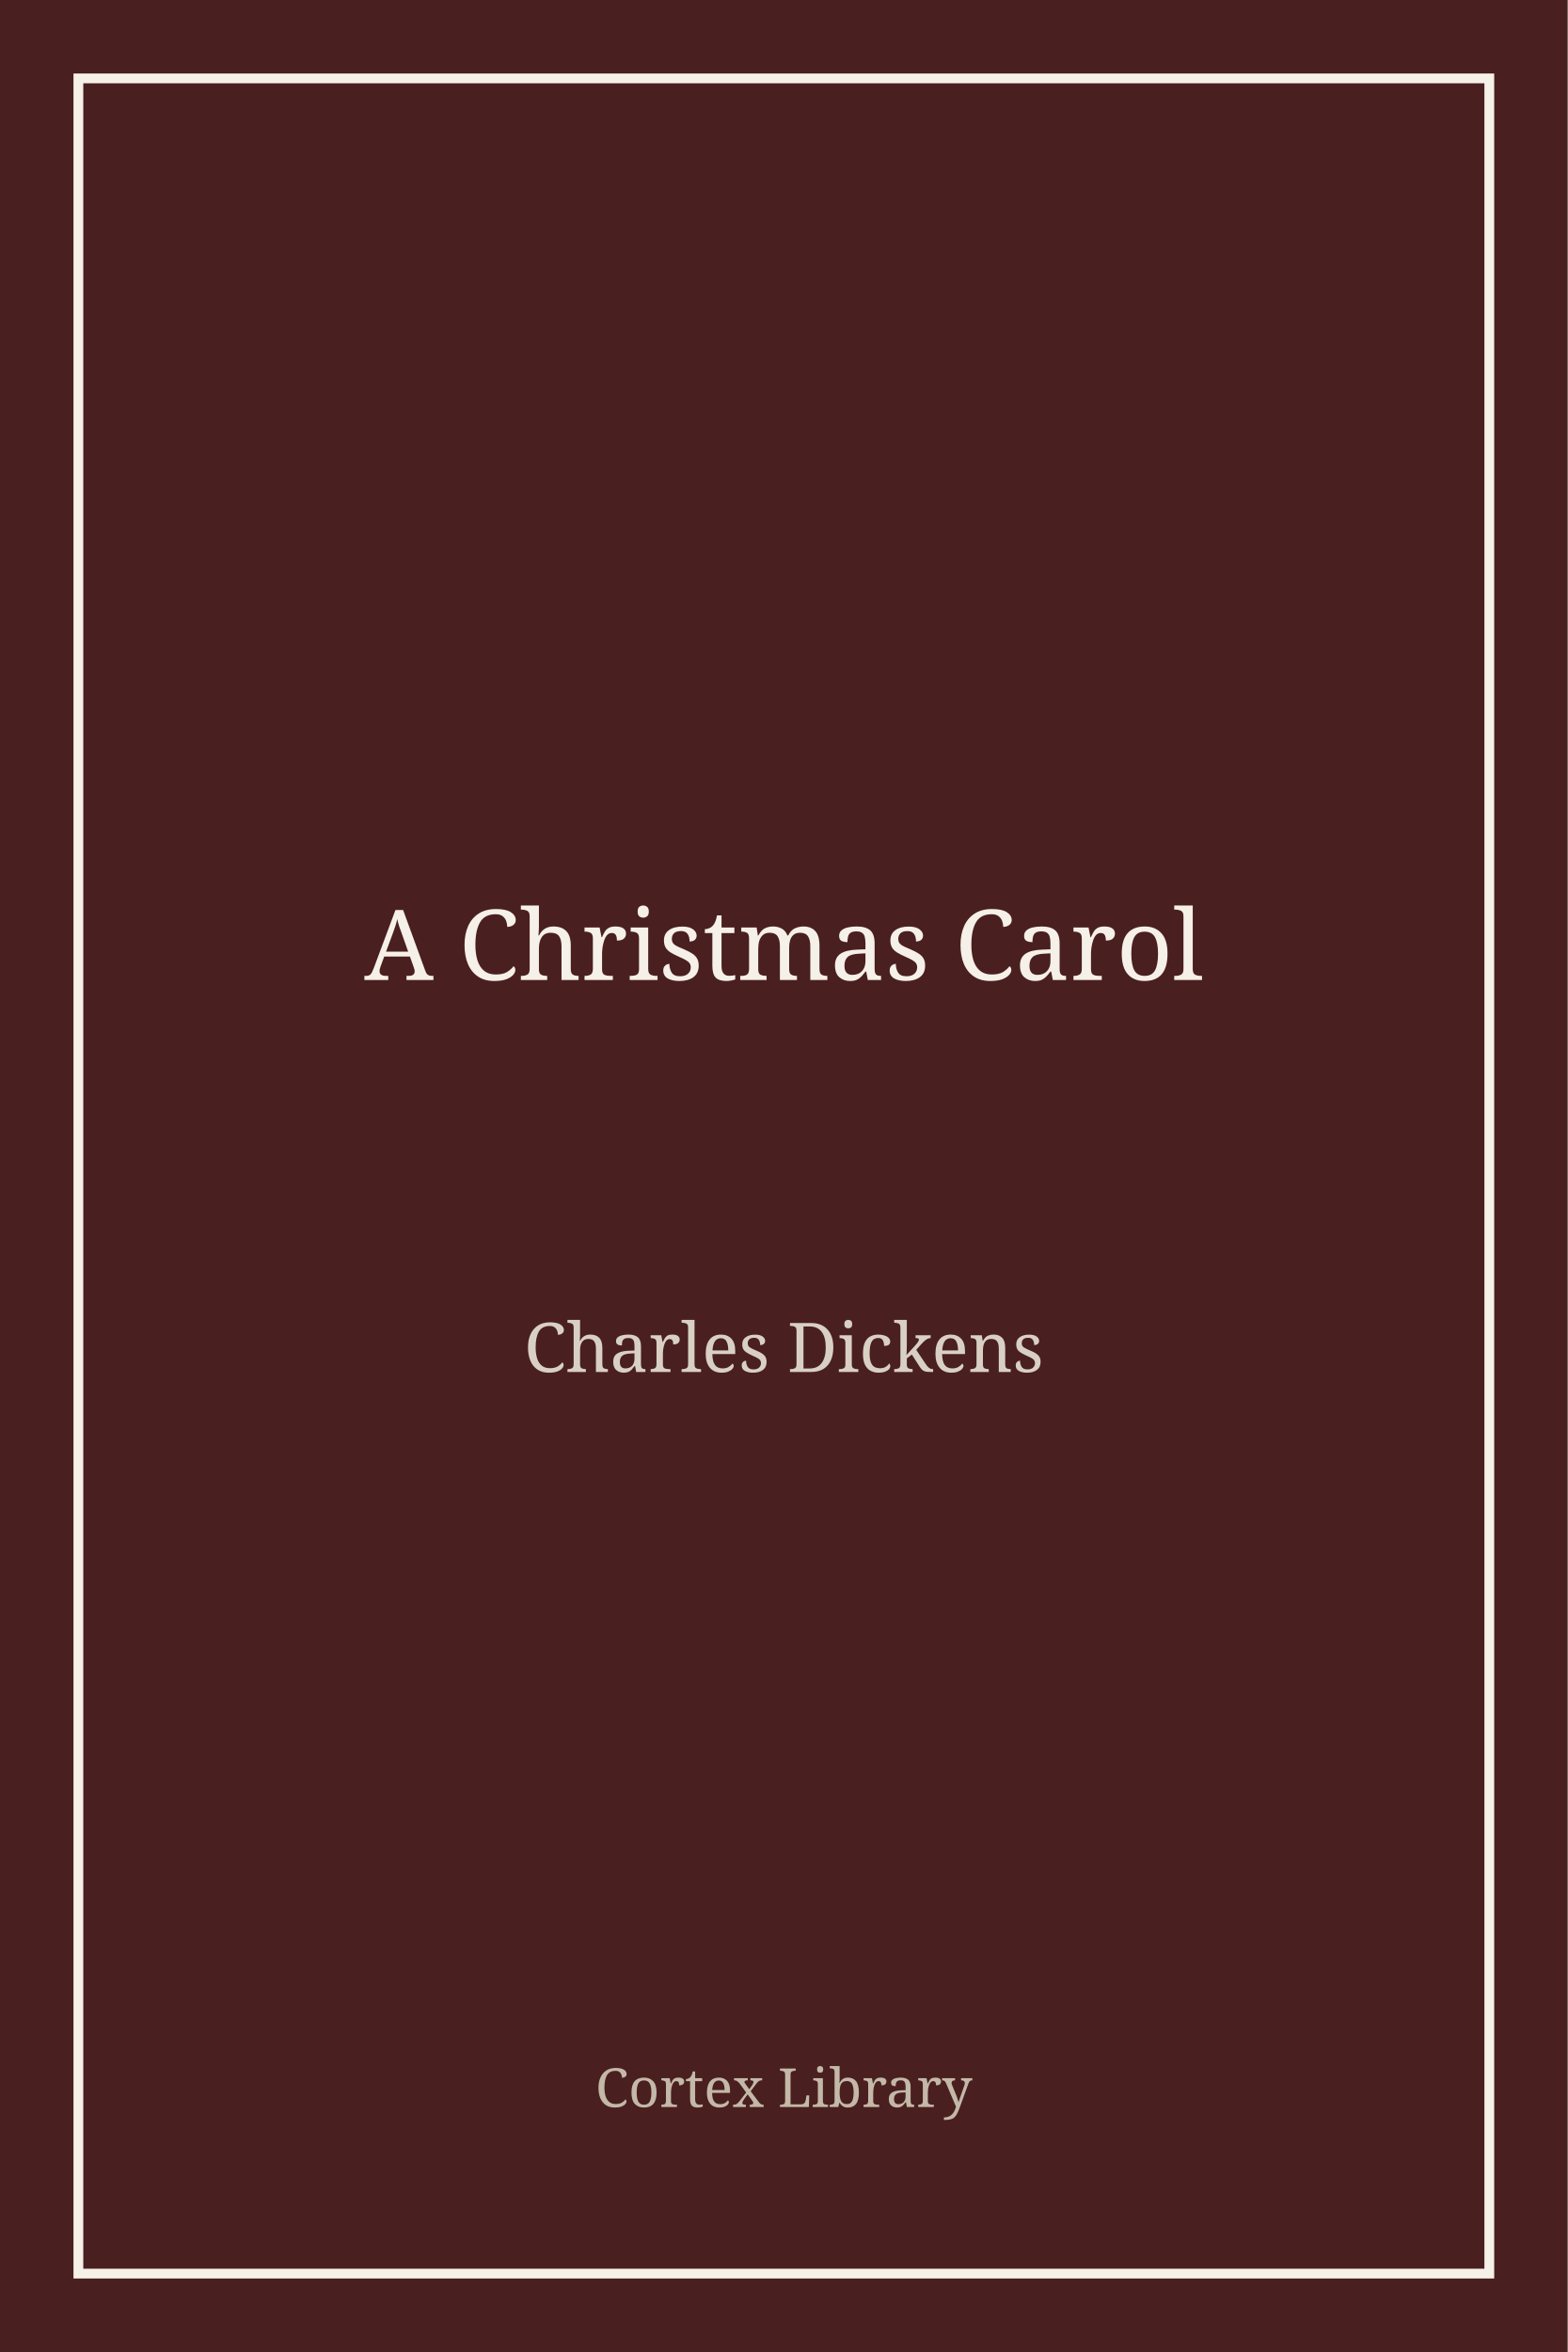
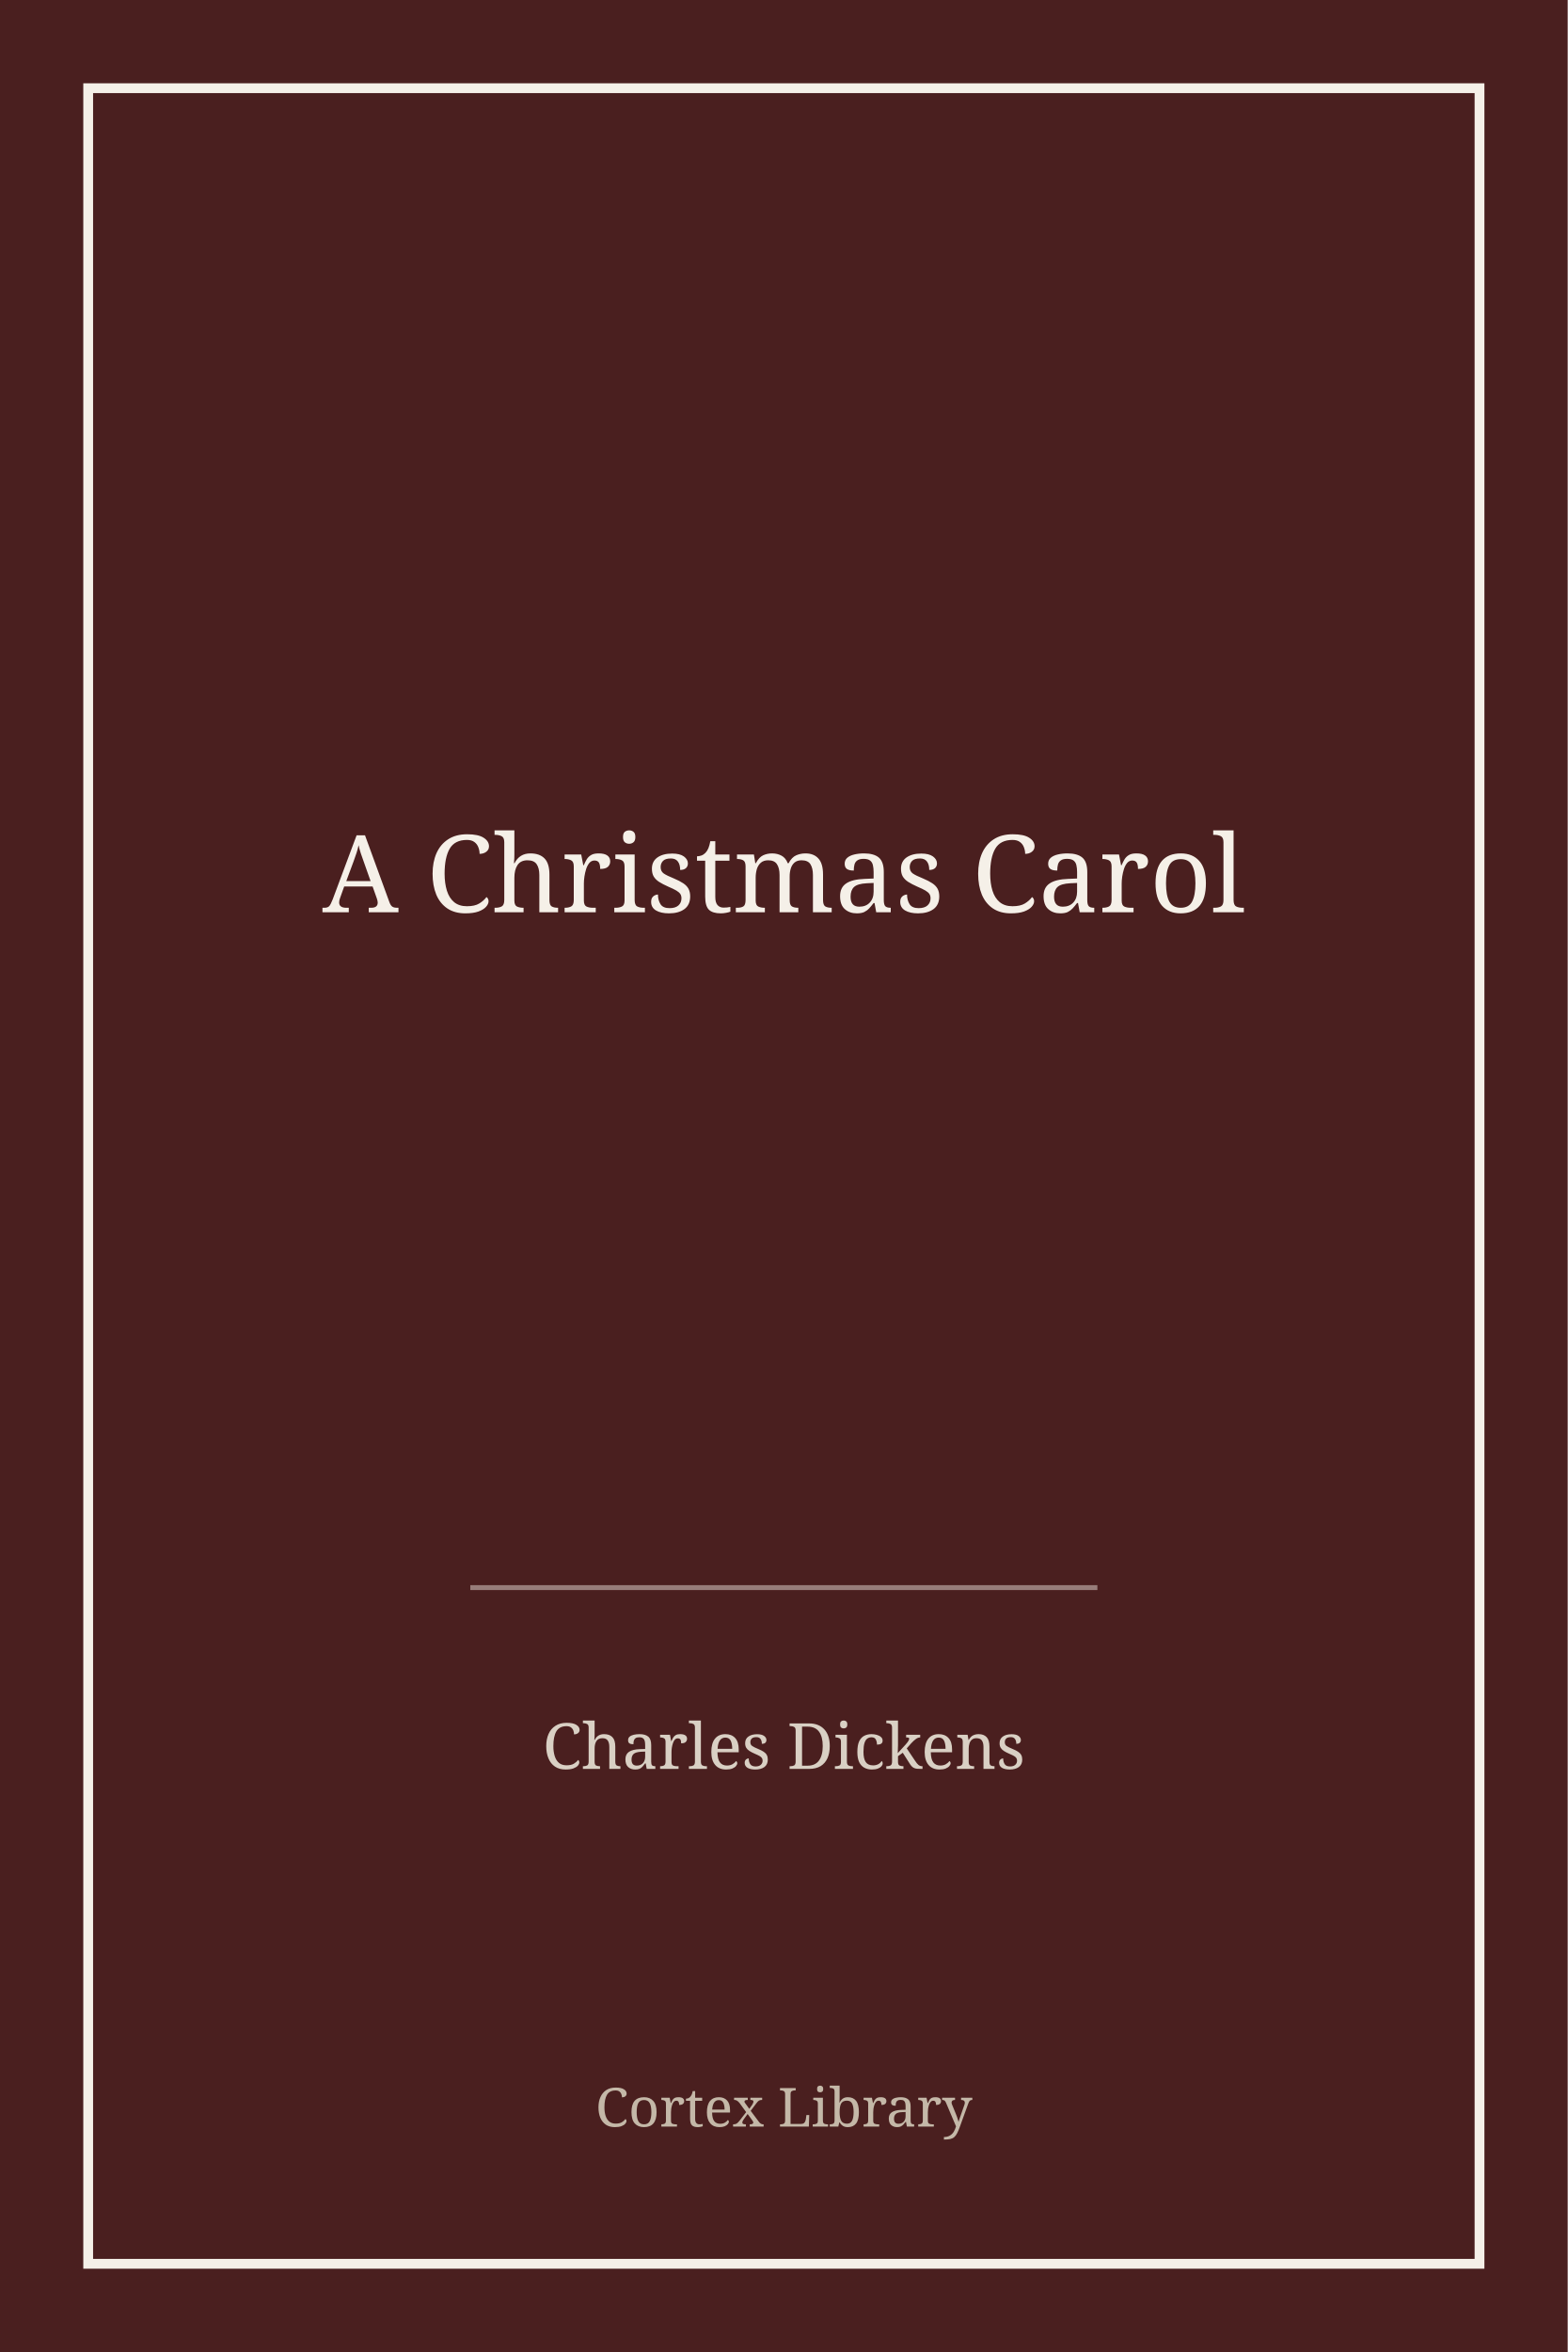
<svg xmlns="http://www.w3.org/2000/svg" width="320" height="480" viewBox="0 0 320 480">
  <rect width="320" height="480" fill="#4a1f1f" />
-   <rect x="16" y="16" width="288" height="448" fill="none" stroke="#f5f0e8" stroke-width="2" />
-   <text x="160" y="200" text-anchor="middle" fill="#f5f0e8" font-family="Georgia, serif" font-size="20">
-     A Christmas Carol
-   </text>
-   <text x="160" y="280" text-anchor="middle" fill="#d9d0c4" font-family="Georgia, serif" font-size="14">
-     Charles Dickens
-   </text>
-   <text x="160" y="430" text-anchor="middle" fill="#c4b8a8" font-family="Georgia, serif" font-size="11">
+   <rect x="18" y="18" width="284" height="444" fill="none" stroke="#f5f0e8" stroke-width="2" />
+   <defs>
+     <clipPath id="cover-safe-00000009">
+       <rect x="32" y="48" width="256" height="372" />
+     </clipPath>
+   </defs>
+   <g clip-path="url(#cover-safe-00000009)">
+     <text x="160" y="186.18" text-anchor="middle" fill="#f5f0e8" font-family="Georgia, serif" font-size="22">A Christmas Carol</text>
+     <line x1="96" y1="324" x2="224" y2="324" stroke="#f5f0e8" stroke-width="1" opacity="0.45" />
+     <text x="160" y="361" text-anchor="middle" fill="#d9d0c4" font-family="Georgia, serif" font-size="13">Charles Dickens</text>
+   </g>
+   <text x="160" y="434" text-anchor="middle" fill="#c4b8a8" font-family="Georgia, serif" font-size="11">
    Cortex Library
  </text>
</svg>
